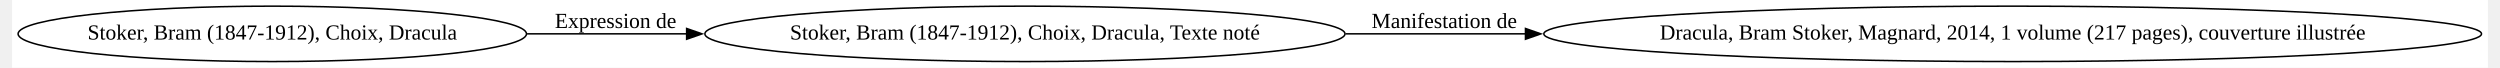
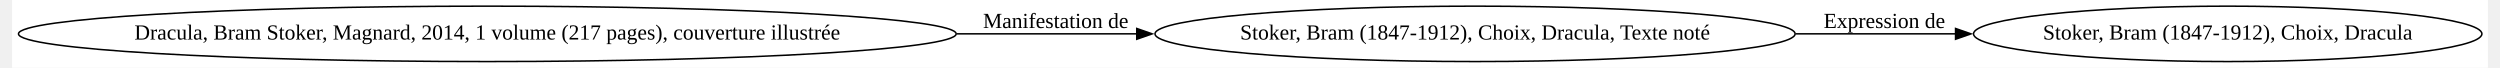
<svg xmlns="http://www.w3.org/2000/svg" width="1440pt" height="39pt" viewBox="0.00 0.00 1440.00 39.38">
  <g id="graph0" class="graph" transform="scale(0.895088 0.895088) rotate(0) translate(4 40)">
    <polygon fill="white" stroke="none" points="-4,4 -4,-40 1604.78,-40 1604.78,4 -4,4" />
    <g id="node1" class="node">
-       <ellipse fill="none" stroke="black" cx="165.09" cy="-18" rx="165.17" ry="18" />
-       <text text-anchor="middle" x="165.09" y="-14.3" font-family="Times New Roman,serif" font-size="14.00">Stoker, Bram (1847-1912), Choix, Dracula</text>
+       <ellipse fill="none" stroke="black" cx="1435.69" cy="-18" rx="165.17" ry="18" />
+       <text text-anchor="middle" x="1435.69" y="-14.3" font-family="Times New Roman,serif" font-size="14.00">Stoker, Bram (1847-1912), Choix, Dracula</text>
    </g>
    <g id="node2" class="node">
-       <ellipse fill="none" stroke="black" cx="654.15" cy="-18" rx="207.96" ry="18" />
-       <text text-anchor="middle" x="654.15" y="-14.3" font-family="Times New Roman,serif" font-size="14.00">Stoker, Bram (1847-1912), Choix, Dracula, Texte noté</text>
+       <ellipse fill="none" stroke="black" cx="946.63" cy="-18" rx="207.96" ry="18" />
+       <text text-anchor="middle" x="946.63" y="-14.3" font-family="Times New Roman,serif" font-size="14.00">Stoker, Bram (1847-1912), Choix, Dracula, Texte noté</text>
    </g>
    <g id="edge1" class="edge">
-       <path fill="none" stroke="black" d="M330.64,-18C364.03,-18 399.63,-18 434.54,-18" />
-       <polygon fill="black" stroke="black" points="434.33,-21.5 444.33,-18 434.33,-14.5 434.33,-21.5" />
-       <text text-anchor="middle" x="388.17" y="-21.8" font-family="Times New Roman,serif" font-size="14.00">Expression de</text>
+       <path fill="none" stroke="black" d="M1154.89,-18C1189.55,-18 1225.22,-18 1258.99,-18" />
+       <polygon fill="black" stroke="black" points="1258.85,-21.5 1268.85,-18 1258.85,-14.5 1258.85,-21.5" />
+       <text text-anchor="middle" x="1212.61" y="-21.8" font-family="Times New Roman,serif" font-size="14.00">Expression de</text>
    </g>
    <g id="node3" class="node">
-       <ellipse fill="none" stroke="black" cx="1295.96" cy="-18" rx="304.65" ry="18" />
-       <text text-anchor="middle" x="1295.96" y="-14.3" font-family="Times New Roman,serif" font-size="14.00">Dracula, Bram Stoker, Magnard, 2014, 1 volume (217 pages), couverture illustrée</text>
+       <ellipse fill="none" stroke="black" cx="304.82" cy="-18" rx="304.65" ry="18" />
+       <text text-anchor="middle" x="304.82" y="-14.3" font-family="Times New Roman,serif" font-size="14.00">Dracula, Bram Stoker, Magnard, 2014, 1 volume (217 pages), couverture illustrée</text>
    </g>
    <g id="edge2" class="edge">
-       <path fill="none" stroke="black" d="M862.44,-18C899.89,-18 939.7,-18 979.42,-18" />
-       <polygon fill="black" stroke="black" points="979.39,-21.5 989.39,-18 979.39,-14.5 979.39,-21.5" />
-       <text text-anchor="middle" x="926.63" y="-21.8" font-family="Times New Roman,serif" font-size="14.00">Manifestation de</text>
+       <path fill="none" stroke="black" d="M609.8,-18C649.41,-18 689.36,-18 727.19,-18" />
+       <polygon fill="black" stroke="black" points="726.81,-21.5 736.81,-18 726.81,-14.5 726.81,-21.5" />
+       <text text-anchor="middle" x="674.15" y="-21.8" font-family="Times New Roman,serif" font-size="14.00">Manifestation de</text>
    </g>
  </g>
</svg>
